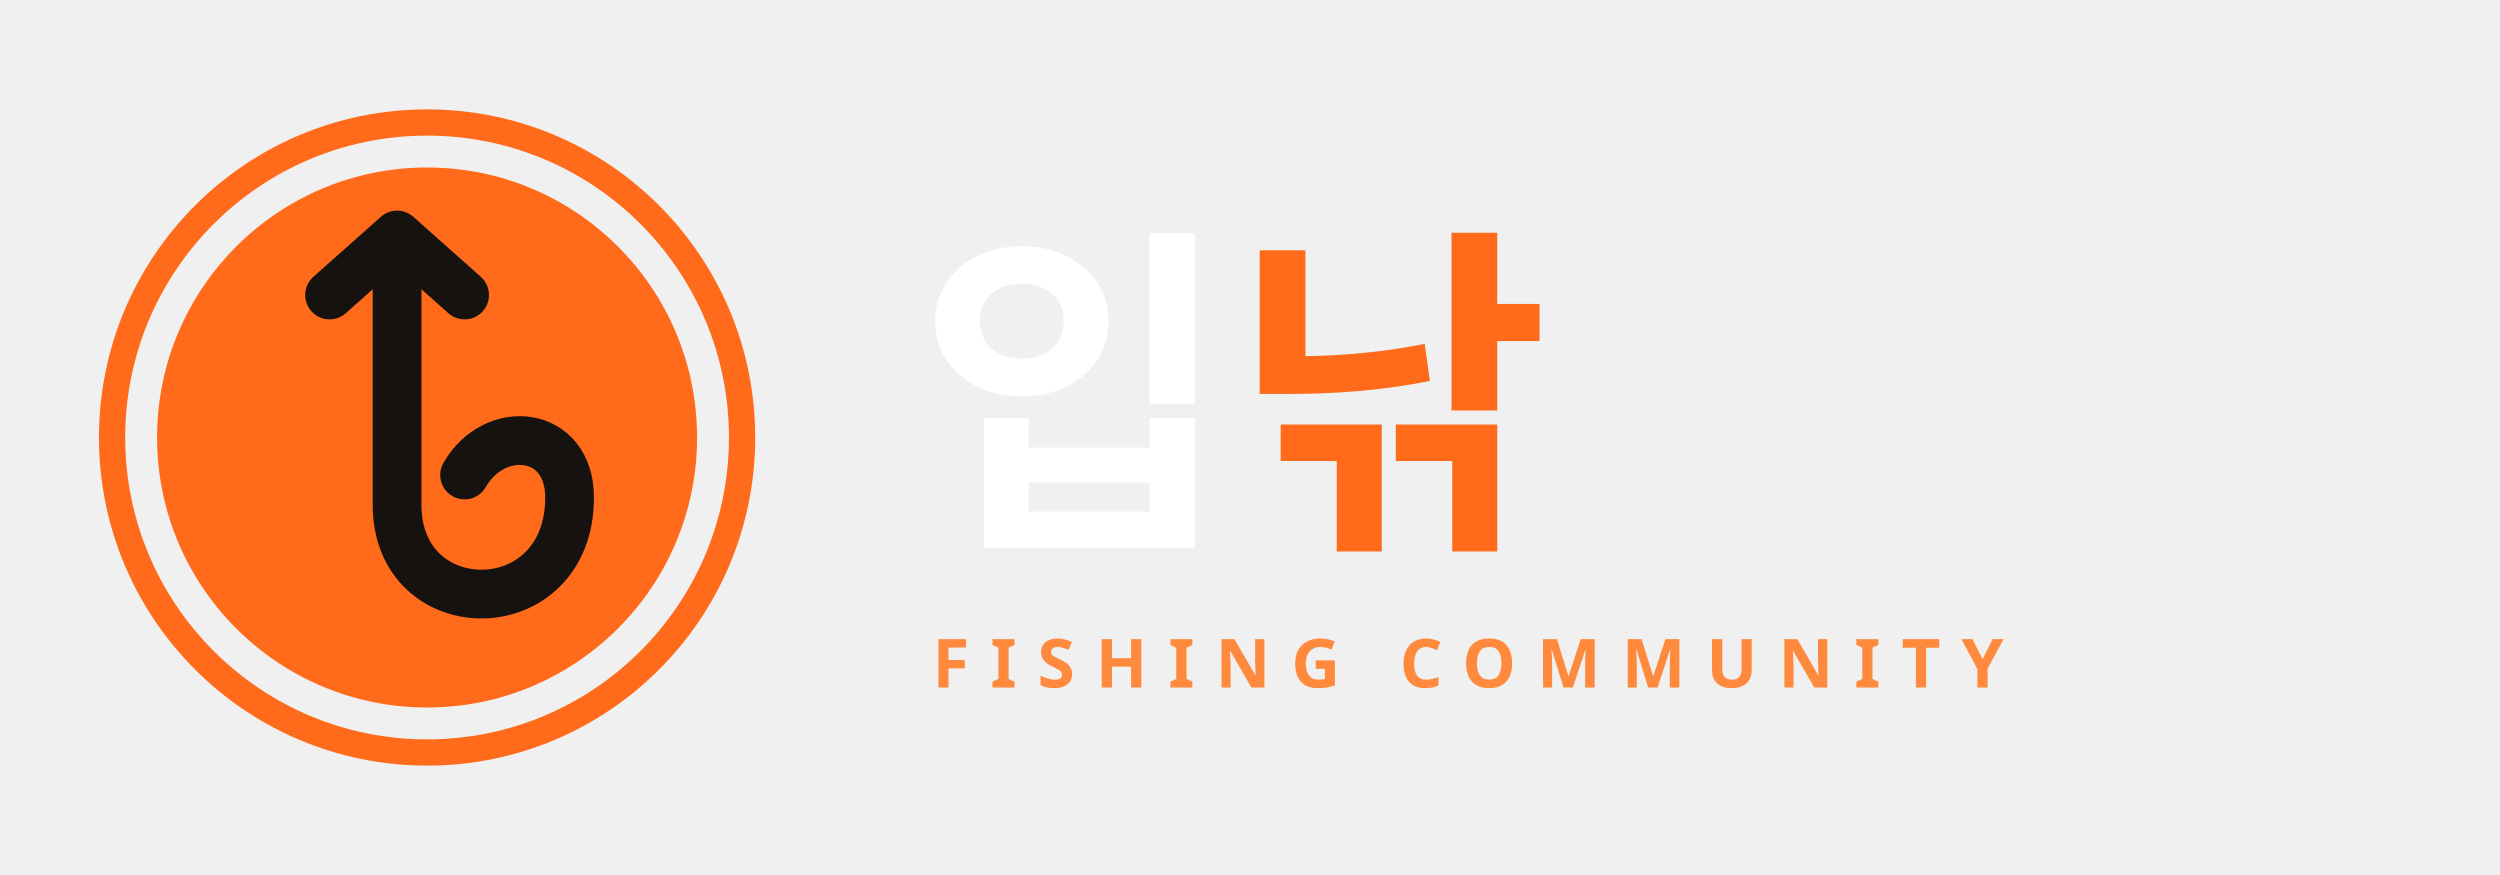
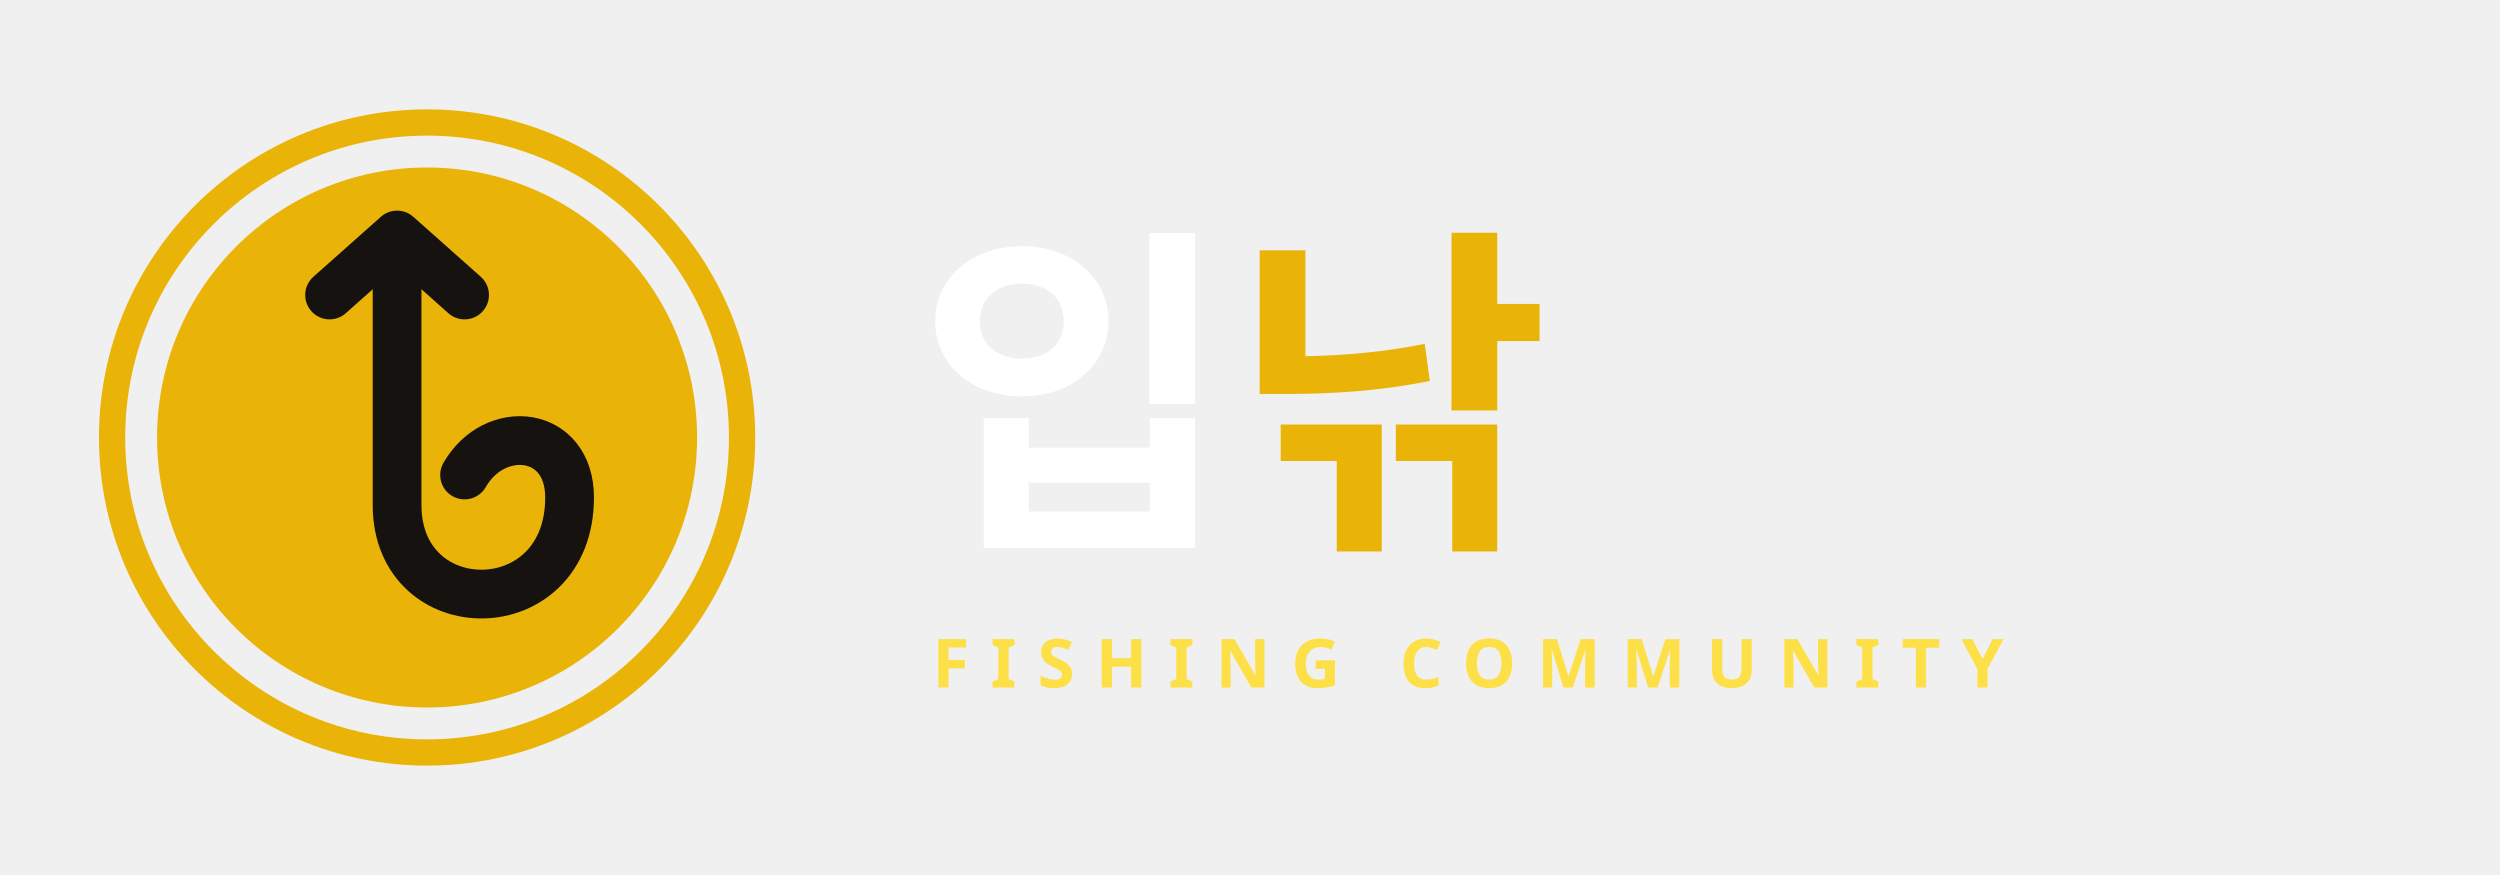
<svg xmlns="http://www.w3.org/2000/svg" data-dc-tpl="1010" id="fulld-1f" viewBox="0 0 480 168" data-om-id="2e451774:1014" style="width: 100%; height: auto;">
  <g data-dc-tpl="1012" transform="translate(10 12) scale(0.72)" data-om-id="2e451774:1016">
-     <circle data-dc-tpl="1013" cx="100" cy="100" r="84" fill="none" stroke="#FF6B1A" stroke-width="7" data-om-id="2e451774:1017" />
-     <circle data-dc-tpl="1014" cx="100" cy="100" r="72" fill="#FF6B1A" data-om-id="2e451774:1018" />
+     <circle data-dc-tpl="1013" cx="100" cy="100" r="84" fill="none" stroke="#EAB308" stroke-width="7" data-om-id="2e451774:1017" />
+     <circle data-dc-tpl="1014" cx="100" cy="100" r="72" fill="#EAB308" data-om-id="2e451774:1018" />
    <path data-dc-tpl="1015" d="M92 52 L92 118 C92 150 138 150 138 116 C138 98 118 96 110 110" fill="none" stroke="#161210" stroke-width="13" stroke-linecap="round" data-om-id="2e451774:1019" />
    <path data-dc-tpl="1016" d="M74 62 L92 46 L110 62" fill="none" stroke="#161210" stroke-width="13" stroke-linecap="round" stroke-linejoin="round" data-om-id="2e451774:1020" />
    <circle data-dc-tpl="1017" cx="92" cy="46" r="5" fill="#161210" data-om-id="2e451774:1021" />
  </g>
-   <text data-dc-tpl="1018" x="176" y="100" font-family="Pretendard,sans-serif" font-weight="900" font-size="66" letter-spacing="-3" fill="#fff" data-om-id="2e451774:1022">입<tspan data-dc-tpl="1019" fill="#FF6B1A" data-om-id="2e451774:1023">낚</tspan>
+   <text data-dc-tpl="1018" x="176" y="100" font-family="Pretendard,sans-serif" font-weight="900" font-size="66" letter-spacing="-3" fill="#fff" data-om-id="2e451774:1022">입<tspan data-dc-tpl="1019" fill="#EAB308" data-om-id="2e451774:1023">낚</tspan>
  </text>
-   <text data-dc-tpl="1020" x="179" y="132" font-family="Pretendard,sans-serif" font-weight="800" font-size="13" letter-spacing="4" fill="#FF8A3D" data-om-id="2e451774:1024">FISHING COMMUNITY</text>
+   <text data-dc-tpl="1020" x="179" y="132" font-family="Pretendard,sans-serif" font-weight="800" font-size="13" letter-spacing="4" fill="#FDE047" data-om-id="2e451774:1024">FISHING COMMUNITY</text>
</svg>
